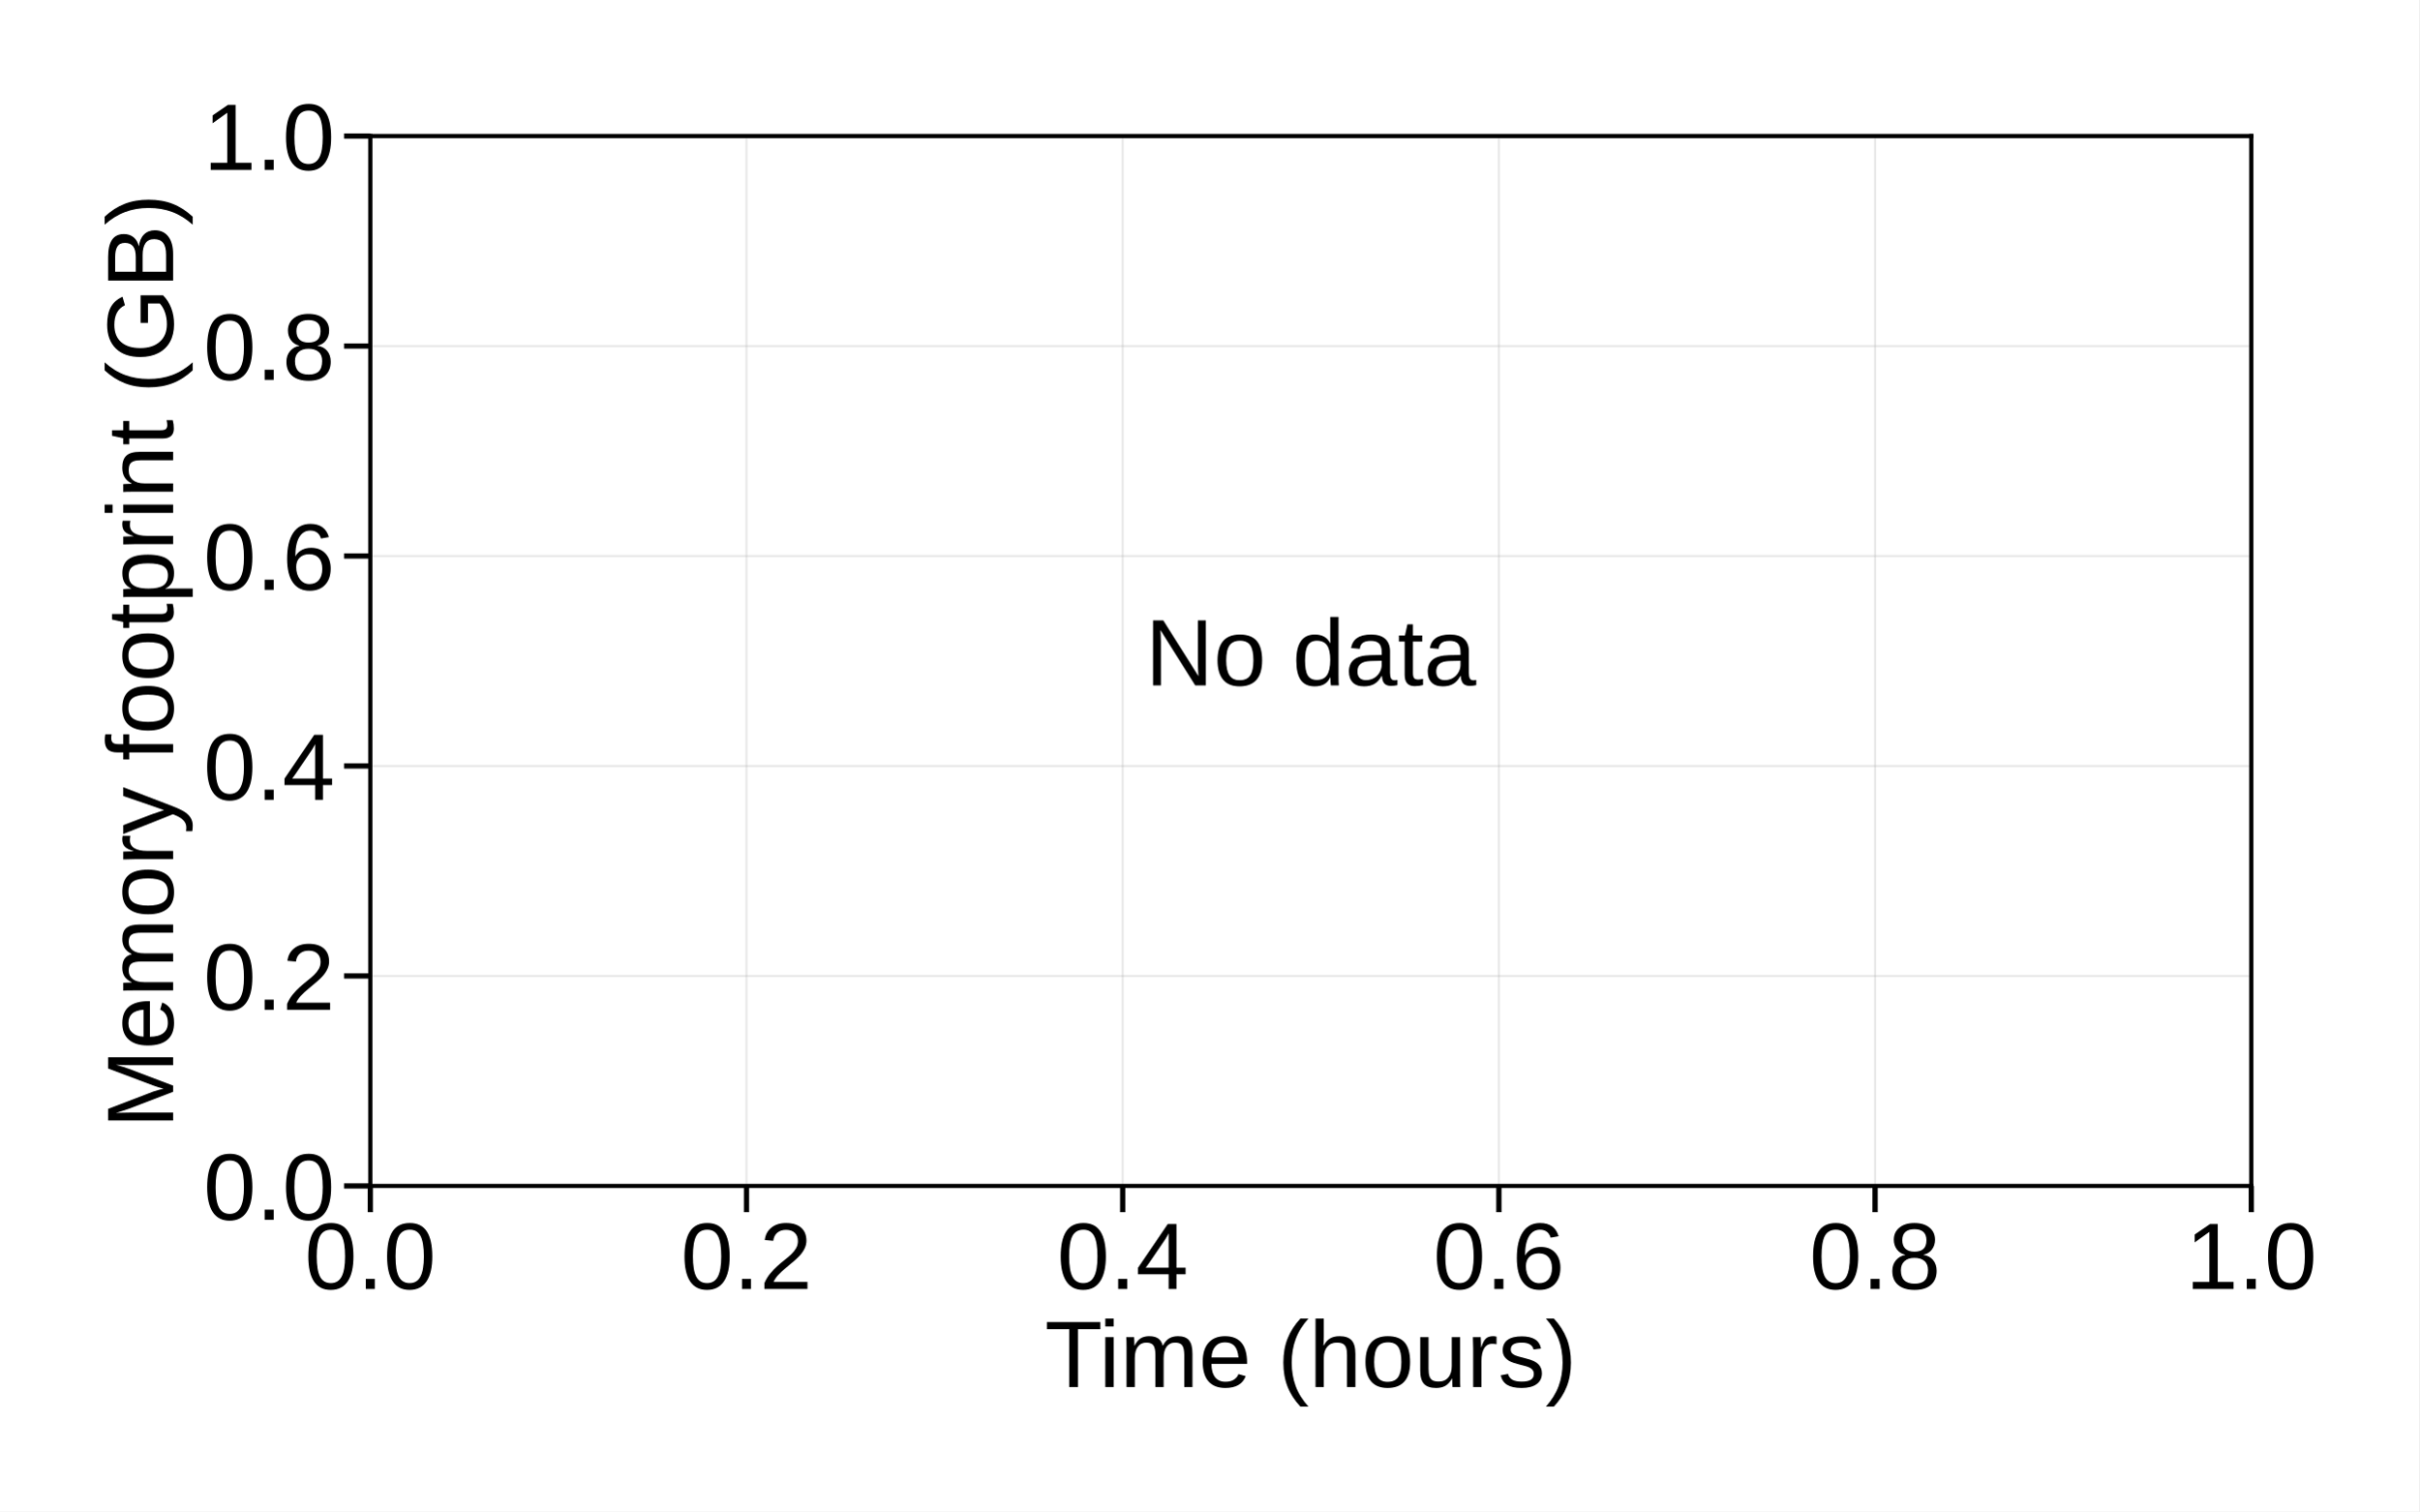
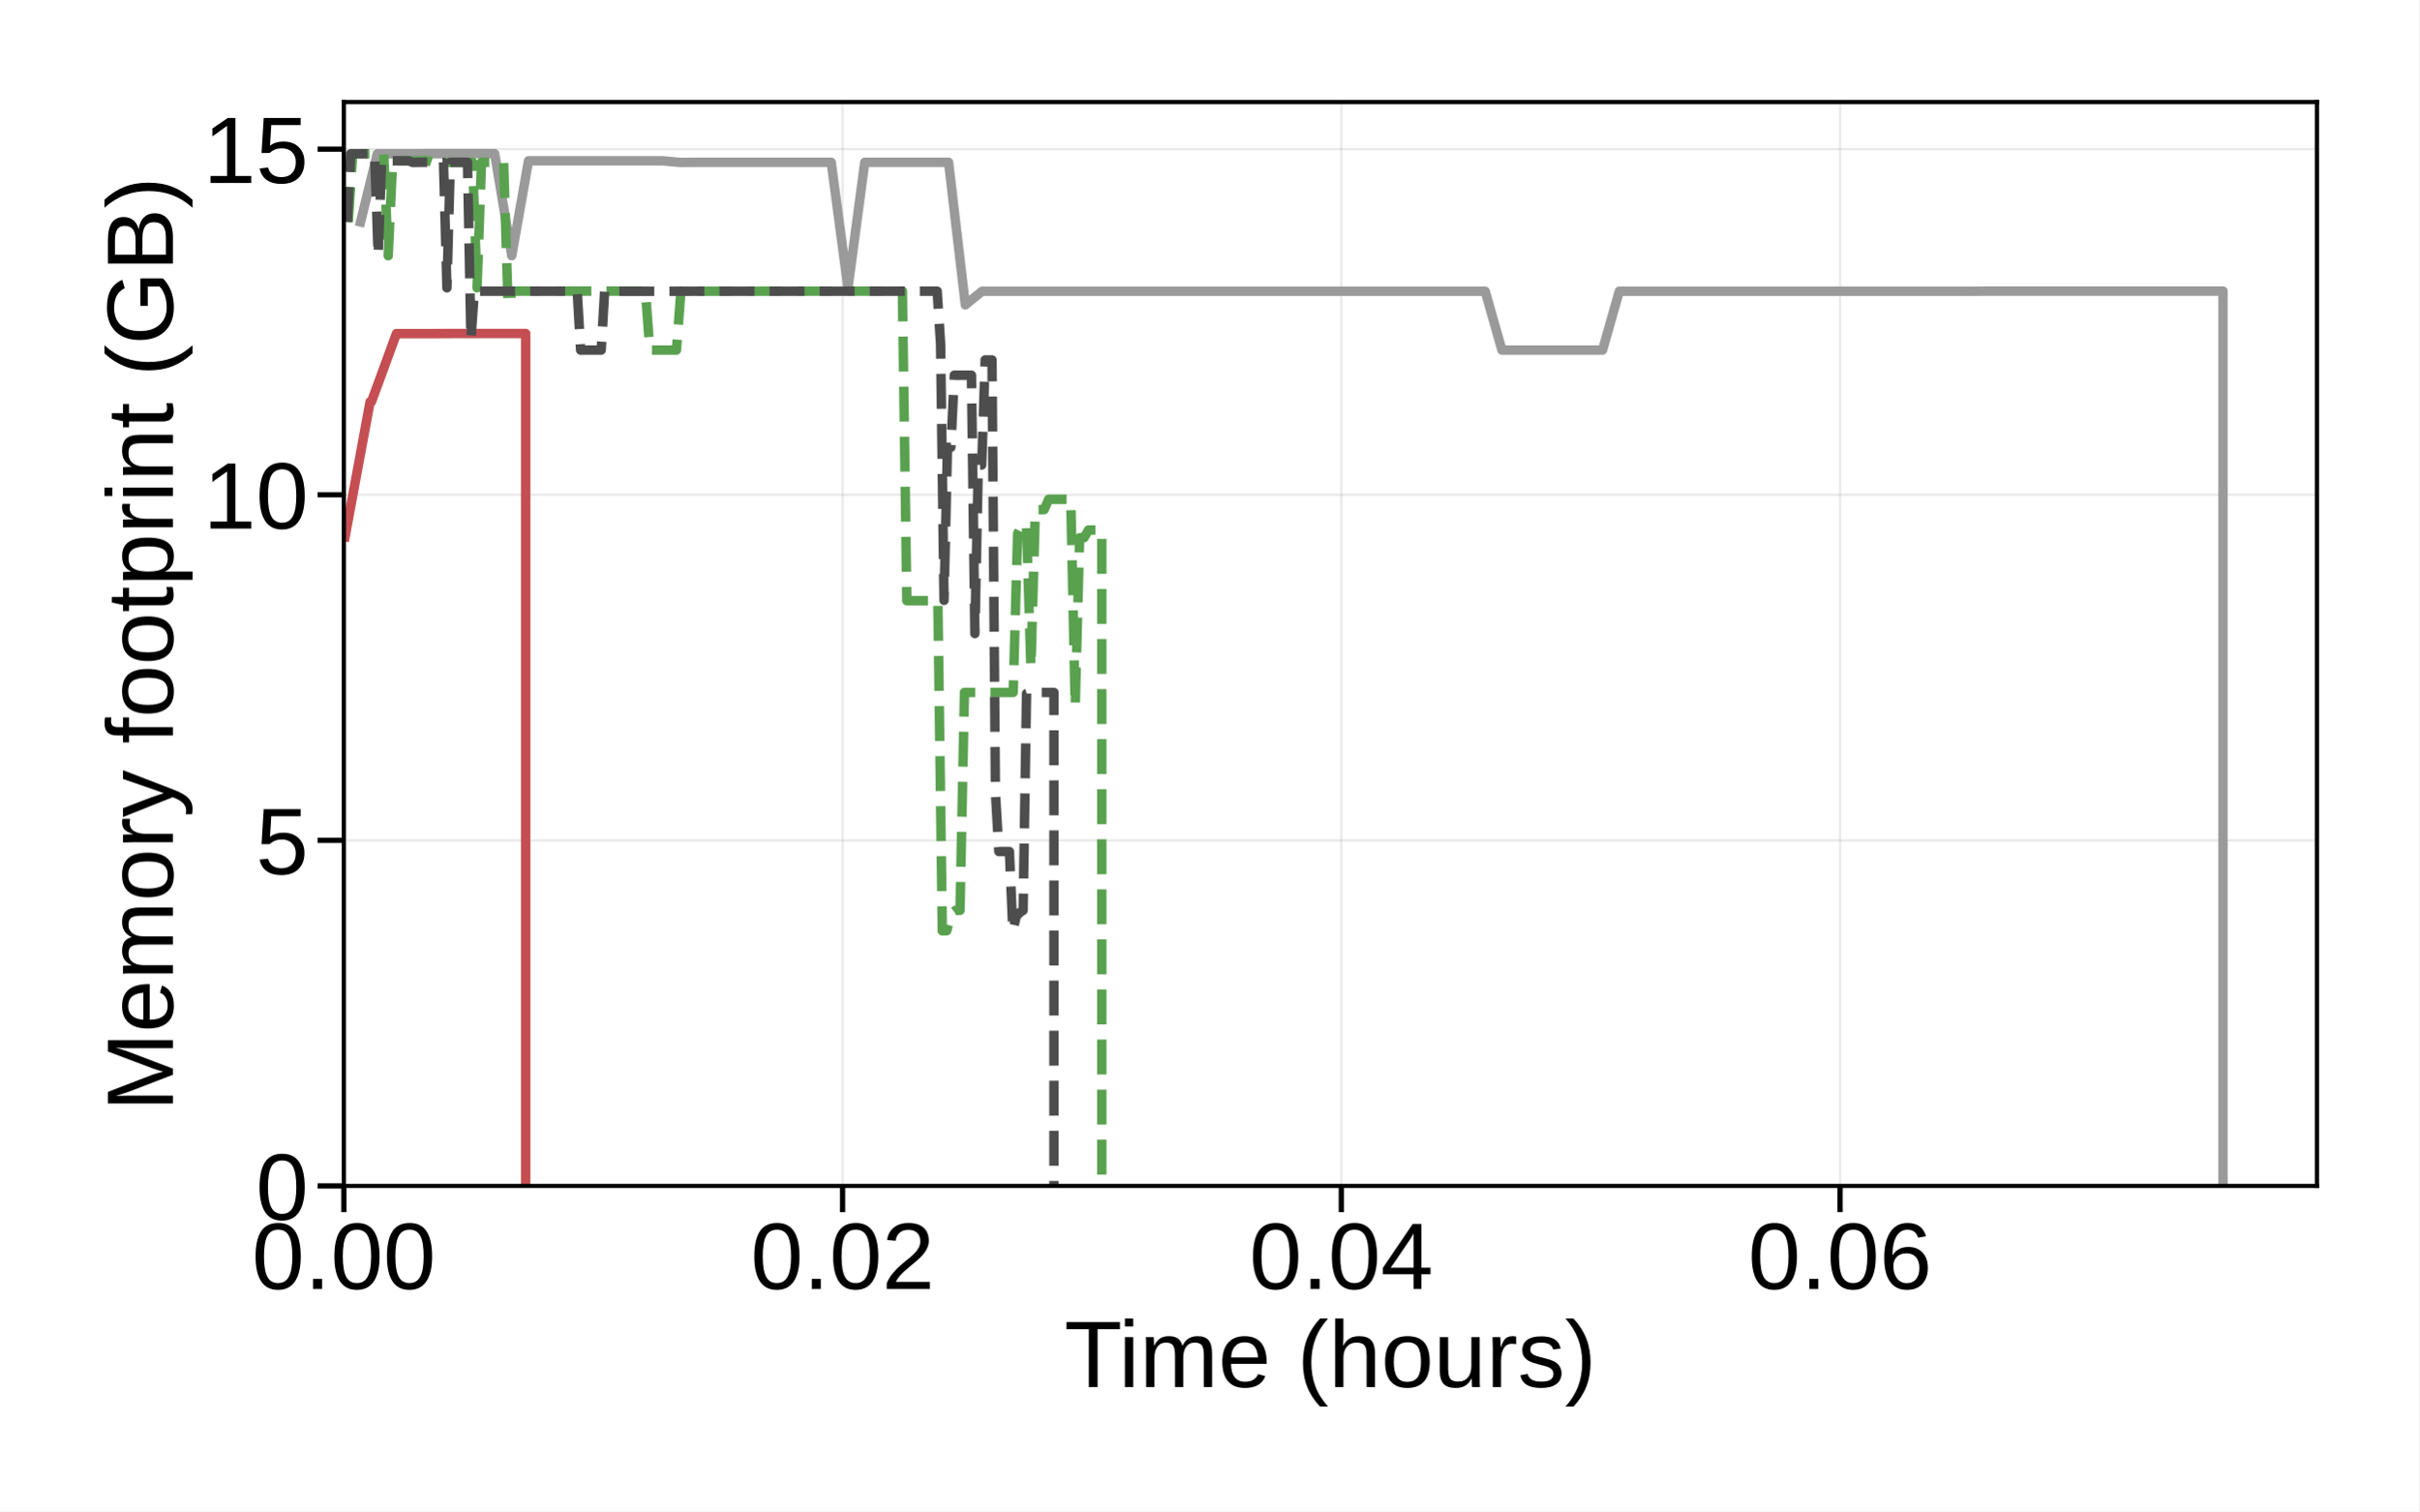
<svg xmlns="http://www.w3.org/2000/svg" xmlns:xlink="http://www.w3.org/1999/xlink" width="921.6pt" height="576pt" viewBox="0 0 921.6 576" version="1.1">
  <defs>
    <style type="text/css">*{stroke-linejoin: round; stroke-linecap: butt}</style>
  </defs>
  <g id="figure_1">
    <g id="patch_1">
      <path d="M 0 576  L 921.6 576  L 921.6 0  L 0 0  z " style="fill: #ffffff" />
    </g>
    <g id="axes_1">
      <g id="patch_2">
-         <path d="M 141.07 451.94  L 857.7 451.94  L 857.7 51.84  L 141.07 51.84  z " style="fill: #ffffff" />
+         <path d="M 130.99 451.94  L 882.72 451.94  L 882.72 38.88  L 130.99 38.88  z " style="fill: #ffffff" />
      </g>
      <g id="matplotlib.axis_1">
        <g id="xtick_1">
          <g id="line2d_1">
-             <path d="M 141.07 451.94  L 141.07 51.84  " clip-path="url(#pfbbedbda1b)" style="fill: none; stroke: #b0b0b0; stroke-opacity: 0.3; stroke-width: 0.8; stroke-linecap: square" />
+             <path d="M 130.99 451.94  L 130.99 38.88  " clip-path="url(#p07bf9201c7)" style="fill: none; stroke: #b0b0b0; stroke-opacity: 0.3; stroke-width: 0.8; stroke-linecap: square" />
          </g>
          <g id="line2d_2">
            <defs>
-               <path id="mf91eb16b8c" d="M 0 0  L 0 10  " style="stroke: #000000; stroke-width: 2" />
+               <path id="m874afd13fd" d="M 0 0  L 0 10  " style="stroke: #000000; stroke-width: 2" />
            </defs>
            <g>
-               <use xlink:href="#mf91eb16b8c" x="141.07" y="451.94" style="stroke: #000000; stroke-width: 2" />
+               <use xlink:href="#m874afd13fd" x="130.99" y="451.94" style="stroke: #000000; stroke-width: 2" />
            </g>
          </g>
          <g id="text_1">
-             <text style="font-size: 36px; font-family: 'Arial', 'DejaVu Sans', 'Liberation Sans', sans-serif; text-anchor: middle" x="141.07" y="491.208" transform="rotate(-0 141.07 491.2081)">0.0</text>
+             <text style="font-size: 36px; font-family: 'Arial', 'DejaVu Sans', 'Liberation Sans', sans-serif; text-anchor: middle" x="130.99" y="491.208" transform="rotate(-0 130.99 491.2081)">0.00</text>
          </g>
        </g>
        <g id="xtick_2">
          <g id="line2d_3">
-             <path d="M 284.396 451.94  L 284.396 51.84  " clip-path="url(#pfbbedbda1b)" style="fill: none; stroke: #b0b0b0; stroke-opacity: 0.3; stroke-width: 0.8; stroke-linecap: square" />
+             <path d="M 321.005 451.94  L 321.005 38.88  " clip-path="url(#p07bf9201c7)" style="fill: none; stroke: #b0b0b0; stroke-opacity: 0.3; stroke-width: 0.8; stroke-linecap: square" />
          </g>
          <g id="line2d_4">
            <g>
-               <use xlink:href="#mf91eb16b8c" x="284.396" y="451.94" style="stroke: #000000; stroke-width: 2" />
+               <use xlink:href="#m874afd13fd" x="321.005" y="451.94" style="stroke: #000000; stroke-width: 2" />
            </g>
          </g>
          <g id="text_2">
-             <text style="font-size: 36px; font-family: 'Arial', 'DejaVu Sans', 'Liberation Sans', sans-serif; text-anchor: middle" x="284.396" y="491.208" transform="rotate(-0 284.396 491.2081)">0.2</text>
+             <text style="font-size: 36px; font-family: 'Arial', 'DejaVu Sans', 'Liberation Sans', sans-serif; text-anchor: middle" x="321.005" y="491.208" transform="rotate(-0 321.0049 491.2081)">0.02</text>
          </g>
        </g>
        <g id="xtick_3">
          <g id="line2d_5">
-             <path d="M 427.722 451.94  L 427.722 51.84  " clip-path="url(#pfbbedbda1b)" style="fill: none; stroke: #b0b0b0; stroke-opacity: 0.3; stroke-width: 0.8; stroke-linecap: square" />
+             <path d="M 511.02 451.94  L 511.02 38.88  " clip-path="url(#p07bf9201c7)" style="fill: none; stroke: #b0b0b0; stroke-opacity: 0.3; stroke-width: 0.8; stroke-linecap: square" />
          </g>
          <g id="line2d_6">
            <g>
-               <use xlink:href="#mf91eb16b8c" x="427.722" y="451.94" style="stroke: #000000; stroke-width: 2" />
+               <use xlink:href="#m874afd13fd" x="511.02" y="451.94" style="stroke: #000000; stroke-width: 2" />
            </g>
          </g>
          <g id="text_3">
-             <text style="font-size: 36px; font-family: 'Arial', 'DejaVu Sans', 'Liberation Sans', sans-serif; text-anchor: middle" x="427.722" y="491.208" transform="rotate(-0 427.722 491.2081)">0.4</text>
+             <text style="font-size: 36px; font-family: 'Arial', 'DejaVu Sans', 'Liberation Sans', sans-serif; text-anchor: middle" x="511.02" y="491.208" transform="rotate(-0 511.0199 491.2081)">0.04</text>
          </g>
        </g>
        <g id="xtick_4">
          <g id="line2d_7">
-             <path d="M 571.048 451.94  L 571.048 51.84  " clip-path="url(#pfbbedbda1b)" style="fill: none; stroke: #b0b0b0; stroke-opacity: 0.3; stroke-width: 0.8; stroke-linecap: square" />
+             <path d="M 701.035 451.94  L 701.035 38.88  " clip-path="url(#p07bf9201c7)" style="fill: none; stroke: #b0b0b0; stroke-opacity: 0.3; stroke-width: 0.8; stroke-linecap: square" />
          </g>
          <g id="line2d_8">
            <g>
-               <use xlink:href="#mf91eb16b8c" x="571.048" y="451.94" style="stroke: #000000; stroke-width: 2" />
+               <use xlink:href="#m874afd13fd" x="701.035" y="451.94" style="stroke: #000000; stroke-width: 2" />
            </g>
          </g>
          <g id="text_4">
-             <text style="font-size: 36px; font-family: 'Arial', 'DejaVu Sans', 'Liberation Sans', sans-serif; text-anchor: middle" x="571.048" y="491.208" transform="rotate(-0 571.048 491.2081)">0.6</text>
+             <text style="font-size: 36px; font-family: 'Arial', 'DejaVu Sans', 'Liberation Sans', sans-serif; text-anchor: middle" x="701.035" y="491.208" transform="rotate(-0 701.0348 491.2081)">0.06</text>
          </g>
        </g>
-         <g id="xtick_5">
-           <g id="line2d_9">
-             <path d="M 714.374 451.94  L 714.374 51.84  " clip-path="url(#pfbbedbda1b)" style="fill: none; stroke: #b0b0b0; stroke-opacity: 0.3; stroke-width: 0.8; stroke-linecap: square" />
-           </g>
-           <g id="line2d_10">
-             <g>
-               <use xlink:href="#mf91eb16b8c" x="714.374" y="451.94" style="stroke: #000000; stroke-width: 2" />
-             </g>
-           </g>
-           <g id="text_5">
-             <text style="font-size: 36px; font-family: 'Arial', 'DejaVu Sans', 'Liberation Sans', sans-serif; text-anchor: middle" x="714.374" y="491.208" transform="rotate(-0 714.374 491.2081)">0.8</text>
-           </g>
-         </g>
-         <g id="xtick_6">
-           <g id="line2d_11">
-             <path d="M 857.7 451.94  L 857.7 51.84  " clip-path="url(#pfbbedbda1b)" style="fill: none; stroke: #b0b0b0; stroke-opacity: 0.3; stroke-width: 0.8; stroke-linecap: square" />
-           </g>
-           <g id="line2d_12">
-             <g>
-               <use xlink:href="#mf91eb16b8c" x="857.7" y="451.94" style="stroke: #000000; stroke-width: 2" />
-             </g>
-           </g>
-           <g id="text_6">
-             <text style="font-size: 36px; font-family: 'Arial', 'DejaVu Sans', 'Liberation Sans', sans-serif; text-anchor: middle" x="857.7" y="491.208" transform="rotate(-0 857.7 491.2081)">1.0</text>
-           </g>
-         </g>
-         <g id="text_7">
-           <text style="font-size: 36px; font-family: 'Arial', 'DejaVu Sans', 'Liberation Sans', sans-serif; text-anchor: middle" x="499.385" y="528.57" transform="rotate(-0 499.385 528.57)">Time (hours)</text>
+         <g id="text_5">
+           <text style="font-size: 36px; font-family: 'Arial', 'DejaVu Sans', 'Liberation Sans', sans-serif; text-anchor: middle" x="506.855" y="528.57" transform="rotate(-0 506.855 528.57)">Time (hours)</text>
        </g>
      </g>
      <g id="matplotlib.axis_2">
        <g id="ytick_1">
+           <g id="line2d_9">
+             <path d="M 130.99 451.94  L 882.72 451.94  " clip-path="url(#p07bf9201c7)" style="fill: none; stroke: #b0b0b0; stroke-opacity: 0.3; stroke-width: 0.8; stroke-linecap: square" />
+           </g>
+           <g id="line2d_10">
+             <defs>
+               <path id="m5c5dfd5410" d="M 0 0  L -10 0  " style="stroke: #000000; stroke-width: 2" />
+             </defs>
+             <g>
+               <use xlink:href="#m5c5dfd5410" x="130.99" y="451.94" style="stroke: #000000; stroke-width: 2" />
+             </g>
+           </g>
+           <g id="text_6">
+             <text style="font-size: 36px; font-family: 'Arial', 'DejaVu Sans', 'Liberation Sans', sans-serif; text-anchor: end" x="117.49" y="464.824" transform="rotate(-0 117.49 464.8241)">0</text>
+           </g>
+         </g>
+         <g id="ytick_2">
+           <g id="line2d_11">
+             <path d="M 130.99 320.239  L 882.72 320.239  " clip-path="url(#p07bf9201c7)" style="fill: none; stroke: #b0b0b0; stroke-opacity: 0.3; stroke-width: 0.8; stroke-linecap: square" />
+           </g>
+           <g id="line2d_12">
+             <g>
+               <use xlink:href="#m5c5dfd5410" x="130.99" y="320.239" style="stroke: #000000; stroke-width: 2" />
+             </g>
+           </g>
+           <g id="text_7">
+             <text style="font-size: 36px; font-family: 'Arial', 'DejaVu Sans', 'Liberation Sans', sans-serif; text-anchor: end" x="117.49" y="333.123" transform="rotate(-0 117.49 333.1232)">5</text>
+           </g>
+         </g>
+         <g id="ytick_3">
          <g id="line2d_13">
-             <path d="M 141.07 451.94  L 857.7 451.94  " clip-path="url(#pfbbedbda1b)" style="fill: none; stroke: #b0b0b0; stroke-opacity: 0.3; stroke-width: 0.8; stroke-linecap: square" />
+             <path d="M 130.99 188.538  L 882.72 188.538  " clip-path="url(#p07bf9201c7)" style="fill: none; stroke: #b0b0b0; stroke-opacity: 0.3; stroke-width: 0.8; stroke-linecap: square" />
          </g>
          <g id="line2d_14">
-             <defs>
-               <path id="m6ade143900" d="M 0 0  L -10 0  " style="stroke: #000000; stroke-width: 2" />
-             </defs>
            <g>
-               <use xlink:href="#m6ade143900" x="141.07" y="451.94" style="stroke: #000000; stroke-width: 2" />
+               <use xlink:href="#m5c5dfd5410" x="130.99" y="188.538" style="stroke: #000000; stroke-width: 2" />
            </g>
          </g>
          <g id="text_8">
-             <text style="font-size: 36px; font-family: 'Arial', 'DejaVu Sans', 'Liberation Sans', sans-serif; text-anchor: end" x="127.57" y="464.824" transform="rotate(-0 127.57 464.8241)">0.0</text>
+             <text style="font-size: 36px; font-family: 'Arial', 'DejaVu Sans', 'Liberation Sans', sans-serif; text-anchor: end" x="117.49" y="201.422" transform="rotate(-0 117.49 201.4223)">10</text>
          </g>
        </g>
-         <g id="ytick_2">
+         <g id="ytick_4">
          <g id="line2d_15">
-             <path d="M 141.07 371.92  L 857.7 371.92  " clip-path="url(#pfbbedbda1b)" style="fill: none; stroke: #b0b0b0; stroke-opacity: 0.3; stroke-width: 0.8; stroke-linecap: square" />
+             <path d="M 130.99 56.837  L 882.72 56.837  " clip-path="url(#p07bf9201c7)" style="fill: none; stroke: #b0b0b0; stroke-opacity: 0.3; stroke-width: 0.8; stroke-linecap: square" />
          </g>
          <g id="line2d_16">
            <g>
-               <use xlink:href="#m6ade143900" x="141.07" y="371.92" style="stroke: #000000; stroke-width: 2" />
+               <use xlink:href="#m5c5dfd5410" x="130.99" y="56.837" style="stroke: #000000; stroke-width: 2" />
            </g>
          </g>
          <g id="text_9">
-             <text style="font-size: 36px; font-family: 'Arial', 'DejaVu Sans', 'Liberation Sans', sans-serif; text-anchor: end" x="127.57" y="384.804" transform="rotate(-0 127.57 384.8041)">0.2</text>
+             <text style="font-size: 36px; font-family: 'Arial', 'DejaVu Sans', 'Liberation Sans', sans-serif; text-anchor: end" x="117.49" y="69.721" transform="rotate(-0 117.49 69.72142)">15</text>
          </g>
        </g>
-         <g id="ytick_3">
-           <g id="line2d_17">
-             <path d="M 141.07 291.9  L 857.7 291.9  " clip-path="url(#pfbbedbda1b)" style="fill: none; stroke: #b0b0b0; stroke-opacity: 0.3; stroke-width: 0.8; stroke-linecap: square" />
-           </g>
-           <g id="line2d_18">
-             <g>
-               <use xlink:href="#m6ade143900" x="141.07" y="291.9" style="stroke: #000000; stroke-width: 2" />
-             </g>
-           </g>
-           <g id="text_10">
-             <text style="font-size: 36px; font-family: 'Arial', 'DejaVu Sans', 'Liberation Sans', sans-serif; text-anchor: end" x="127.57" y="304.784" transform="rotate(-0 127.57 304.7841)">0.4</text>
-           </g>
-         </g>
-         <g id="ytick_4">
-           <g id="line2d_19">
-             <path d="M 141.07 211.88  L 857.7 211.88  " clip-path="url(#pfbbedbda1b)" style="fill: none; stroke: #b0b0b0; stroke-opacity: 0.3; stroke-width: 0.8; stroke-linecap: square" />
-           </g>
-           <g id="line2d_20">
-             <g>
-               <use xlink:href="#m6ade143900" x="141.07" y="211.88" style="stroke: #000000; stroke-width: 2" />
-             </g>
-           </g>
-           <g id="text_11">
-             <text style="font-size: 36px; font-family: 'Arial', 'DejaVu Sans', 'Liberation Sans', sans-serif; text-anchor: end" x="127.57" y="224.764" transform="rotate(-0 127.57 224.7641)">0.6</text>
-           </g>
-         </g>
-         <g id="ytick_5">
-           <g id="line2d_21">
-             <path d="M 141.07 131.86  L 857.7 131.86  " clip-path="url(#pfbbedbda1b)" style="fill: none; stroke: #b0b0b0; stroke-opacity: 0.3; stroke-width: 0.8; stroke-linecap: square" />
-           </g>
-           <g id="line2d_22">
-             <g>
-               <use xlink:href="#m6ade143900" x="141.07" y="131.86" style="stroke: #000000; stroke-width: 2" />
-             </g>
-           </g>
-           <g id="text_12">
-             <text style="font-size: 36px; font-family: 'Arial', 'DejaVu Sans', 'Liberation Sans', sans-serif; text-anchor: end" x="127.57" y="144.744" transform="rotate(-0 127.57 144.7441)">0.8</text>
-           </g>
-         </g>
-         <g id="ytick_6">
-           <g id="line2d_23">
-             <path d="M 141.07 51.84  L 857.7 51.84  " clip-path="url(#pfbbedbda1b)" style="fill: none; stroke: #b0b0b0; stroke-opacity: 0.3; stroke-width: 0.8; stroke-linecap: square" />
-           </g>
-           <g id="line2d_24">
-             <g>
-               <use xlink:href="#m6ade143900" x="141.07" y="51.84" style="stroke: #000000; stroke-width: 2" />
-             </g>
-           </g>
-           <g id="text_13">
-             <text style="font-size: 36px; font-family: 'Arial', 'DejaVu Sans', 'Liberation Sans', sans-serif; text-anchor: end" x="127.57" y="64.724" transform="rotate(-0 127.57 64.72406)">1.0</text>
-           </g>
-         </g>
-         <g id="text_14">
-           <text style="font-size: 36px; font-family: 'Arial', 'DejaVu Sans', 'Liberation Sans', sans-serif; text-anchor: middle" x="65.953" y="251.89" transform="rotate(-90 65.95312 251.89)">Memory footprint (GB)</text>
+         <g id="text_10">
+           <text style="font-size: 36px; font-family: 'Arial', 'DejaVu Sans', 'Liberation Sans', sans-serif; text-anchor: middle" x="65.874" y="245.41" transform="rotate(-90 65.87438 245.41)">Memory footprint (GB)</text>
        </g>
      </g>
+       <g id="line2d_17">
+         <path d="M 131.46 204.558  L 140.993 153.113  L 141.5 153.113  L 151.032 127.132  L 153.917 127.132  L 163.449 127.132  L 163.959 127.132  L 173.489 127.081  L 175.905 127.081  L 185.437 127.081  L 187.847 127.081  L 197.38 127.081  L 200.267 127.081  L 200.267 451.94  " clip-path="url(#p07bf9201c7)" style="fill: none; stroke: #c44e52; stroke-width: 3.6; stroke-linecap: square" />
+       </g>
+       <g id="line2d_18">
+         <path d="M 137.35 84.581  L 143.739 58.601  L 150.126 58.601  L 156.511 58.601  L 162.9 58.55  L 169.291 58.55  L 175.675 58.55  L 182.06 58.55  L 188.447 58.55  L 194.955 97.442  L 201.344 61.276  L 207.733 61.276  L 214.124 61.276  L 220.515 61.276  L 226.901 61.276  L 233.288 61.276  L 239.677 61.276  L 246.065 61.276  L 252.453 61.276  L 259.178 61.893  L 265.565 61.842  L 271.954 61.842  L 278.342 61.842  L 284.729 61.842  L 291.118 61.842  L 297.502 61.842  L 303.888 61.842  L 310.275 61.842  L 316.666 61.842  L 323.058 109.687  L 329.447 61.842  L 335.836 61.842  L 342.225 61.842  L 348.612 61.842  L 354.997 61.842  L 361.384 61.842  L 367.769 116.169  L 374.155 110.973  L 380.542 110.973  L 386.927 110.973  L 393.311 110.973  L 399.696 110.973  L 406.085 110.973  L 412.54 110.973  L 418.925 110.973  L 425.31 110.973  L 431.694 110.973  L 438.08 110.973  L 444.465 110.973  L 450.856 110.973  L 457.244 110.973  L 463.632 110.973  L 470.02 110.973  L 476.405 110.973  L 482.791 110.973  L 489.176 110.973  L 495.562 110.973  L 501.949 110.973  L 508.34 110.973  L 514.727 110.973  L 521.113 110.973  L 527.502 110.973  L 533.886 110.973  L 540.274 110.973  L 546.661 110.973  L 553.051 110.973  L 559.438 110.973  L 565.828 110.973  L 572.214 133.403  L 578.604 133.403  L 584.992 133.403  L 591.381 133.403  L 597.772 133.403  L 604.159 133.403  L 610.548 133.403  L 616.938 110.973  L 623.329 110.973  L 629.718 110.973  L 636.107 110.973  L 642.49 110.973  L 648.878 110.973  L 655.263 110.973  L 661.651 110.973  L 668.042 110.973  L 674.431 110.973  L 680.82 110.973  L 687.211 110.973  L 693.602 110.973  L 699.989 110.973  L 706.378 110.973  L 712.763 110.973  L 719.152 110.973  L 725.539 110.973  L 731.929 110.973  L 738.319 110.973  L 744.708 110.973  L 751.097 110.973  L 757.488 110.921  L 763.877 110.921  L 770.265 110.921  L 776.655 110.921  L 783.044 110.921  L 789.432 110.921  L 795.821 110.921  L 802.209 110.921  L 808.597 110.921  L 814.984 110.921  L 821.372 110.921  L 827.763 110.921  L 834.15 110.921  L 840.534 110.921  L 846.923 110.921  L 846.923 451.94  " clip-path="url(#p07bf9201c7)" style="fill: none; stroke: #9a9a9a; stroke-width: 3.6; stroke-linecap: square" />
+       </g>
+       <g id="line2d_19">
+         <path d="M 132.671 84.581  L 134.359 58.601  L 146.172 58.55  L 147.892 97.442  L 149.58 61.276  L 163.084 61.276  L 164.861 61.893  L 169.925 61.842  L 180.052 61.842  L 181.741 109.687  L 183.429 61.842  L 191.87 61.842  L 193.557 116.169  L 195.245 110.921  L 245.89 110.921  L 247.578 133.403  L 257.706 133.403  L 259.394 110.973  L 343.793 110.921  L 345.48 228.916  L 357.31 228.916  L 358.998 354.73  L 360.685 354.679  L 362.373 348.197  L 364.061 346.91  L 365.748 346.91  L 367.436 263.877  L 386.001 263.877  L 387.688 203.322  L 389.376 199.819  L 391.064 199.819  L 392.752 254.353  L 394.439 194.212  L 397.815 194.212  L 399.503 190.25  L 407.94 190.25  L 409.628 269.221  L 411.316 204.912  L 413.004 204.912  L 414.693 201.98  L 419.756 201.98  L 419.756 451.94  L 419.756 451.94  " clip-path="url(#p07bf9201c7)" style="fill: none; stroke-dasharray: 13.32,5.76; stroke-dashoffset: 0; stroke: #59a14f; stroke-width: 3.6" />
+       </g>
+       <g id="line2d_20">
+         <path d="M 132.29 84.581  L 133.596 58.601  L 142.737 58.55  L 144.068 97.442  L 145.374 61.276  L 155.823 61.276  L 157.198 61.893  L 161.116 61.842  L 168.952 61.842  L 170.259 109.687  L 171.565 61.842  L 178.097 61.842  L 179.403 129.339  L 180.708 110.947  L 219.895 110.947  L 221.2 133.403  L 229.037 133.403  L 230.343 110.973  L 357.037 110.947  L 358.343 131.139  L 359.65 228.783  L 360.955 170.444  L 362.261 170.444  L 363.567 142.972  L 370.097 142.972  L 371.404 241.44  L 372.709 177.183  L 374.015 177.183  L 375.321 137.158  L 377.933 137.158  L 379.239 302.095  L 380.545 324.503  L 384.56 324.503  L 385.866 354.679  L 387.171 349.174  L 388.477 347.785  L 389.783 346.91  L 391.089 264.289  L 392.394 263.877  L 401.536 263.877  L 401.536 451.94  L 401.536 451.94  " clip-path="url(#p07bf9201c7)" style="fill: none; stroke-dasharray: 13.32,5.76; stroke-dashoffset: 0; stroke: #4d4d4d; stroke-width: 3.6" />
+       </g>
      <g id="patch_3">
-         <path d="M 141.07 451.94  L 141.07 51.84  " style="fill: none; stroke: #000000; stroke-width: 1.6; stroke-linejoin: miter; stroke-linecap: square" />
+         <path d="M 130.99 451.94  L 130.99 38.88  " style="fill: none; stroke: #000000; stroke-width: 1.6; stroke-linejoin: miter; stroke-linecap: square" />
      </g>
      <g id="patch_4">
-         <path d="M 857.7 451.94  L 857.7 51.84  " style="fill: none; stroke: #000000; stroke-width: 1.6; stroke-linejoin: miter; stroke-linecap: square" />
+         <path d="M 882.72 451.94  L 882.72 38.88  " style="fill: none; stroke: #000000; stroke-width: 1.6; stroke-linejoin: miter; stroke-linecap: square" />
      </g>
      <g id="patch_5">
-         <path d="M 141.07 451.94  L 857.7 451.94  " style="fill: none; stroke: #000000; stroke-width: 1.6; stroke-linejoin: miter; stroke-linecap: square" />
+         <path d="M 130.99 451.94  L 882.72 451.94  " style="fill: none; stroke: #000000; stroke-width: 1.6; stroke-linejoin: miter; stroke-linecap: square" />
      </g>
      <g id="patch_6">
-         <path d="M 141.07 51.84  L 857.7 51.84  " style="fill: none; stroke: #000000; stroke-width: 1.6; stroke-linejoin: miter; stroke-linecap: square" />
-       </g>
-       <g id="text_15">
-         <text style="font-size: 36px; font-family: 'Arial', 'DejaVu Sans', 'Liberation Sans', sans-serif; text-anchor: middle" x="499.385" y="261.197" transform="rotate(-0 499.385 261.1966)">No data</text>
+         <path d="M 130.99 38.88  L 882.72 38.88  " style="fill: none; stroke: #000000; stroke-width: 1.6; stroke-linejoin: miter; stroke-linecap: square" />
      </g>
    </g>
  </g>
  <defs>
-     <clipPath id="pfbbedbda1b">
-       <rect x="141.07" y="51.84" width="716.63" height="400.1" />
+     <clipPath id="p07bf9201c7">
+       <rect x="130.99" y="38.88" width="751.73" height="413.06" />
    </clipPath>
  </defs>
</svg>
